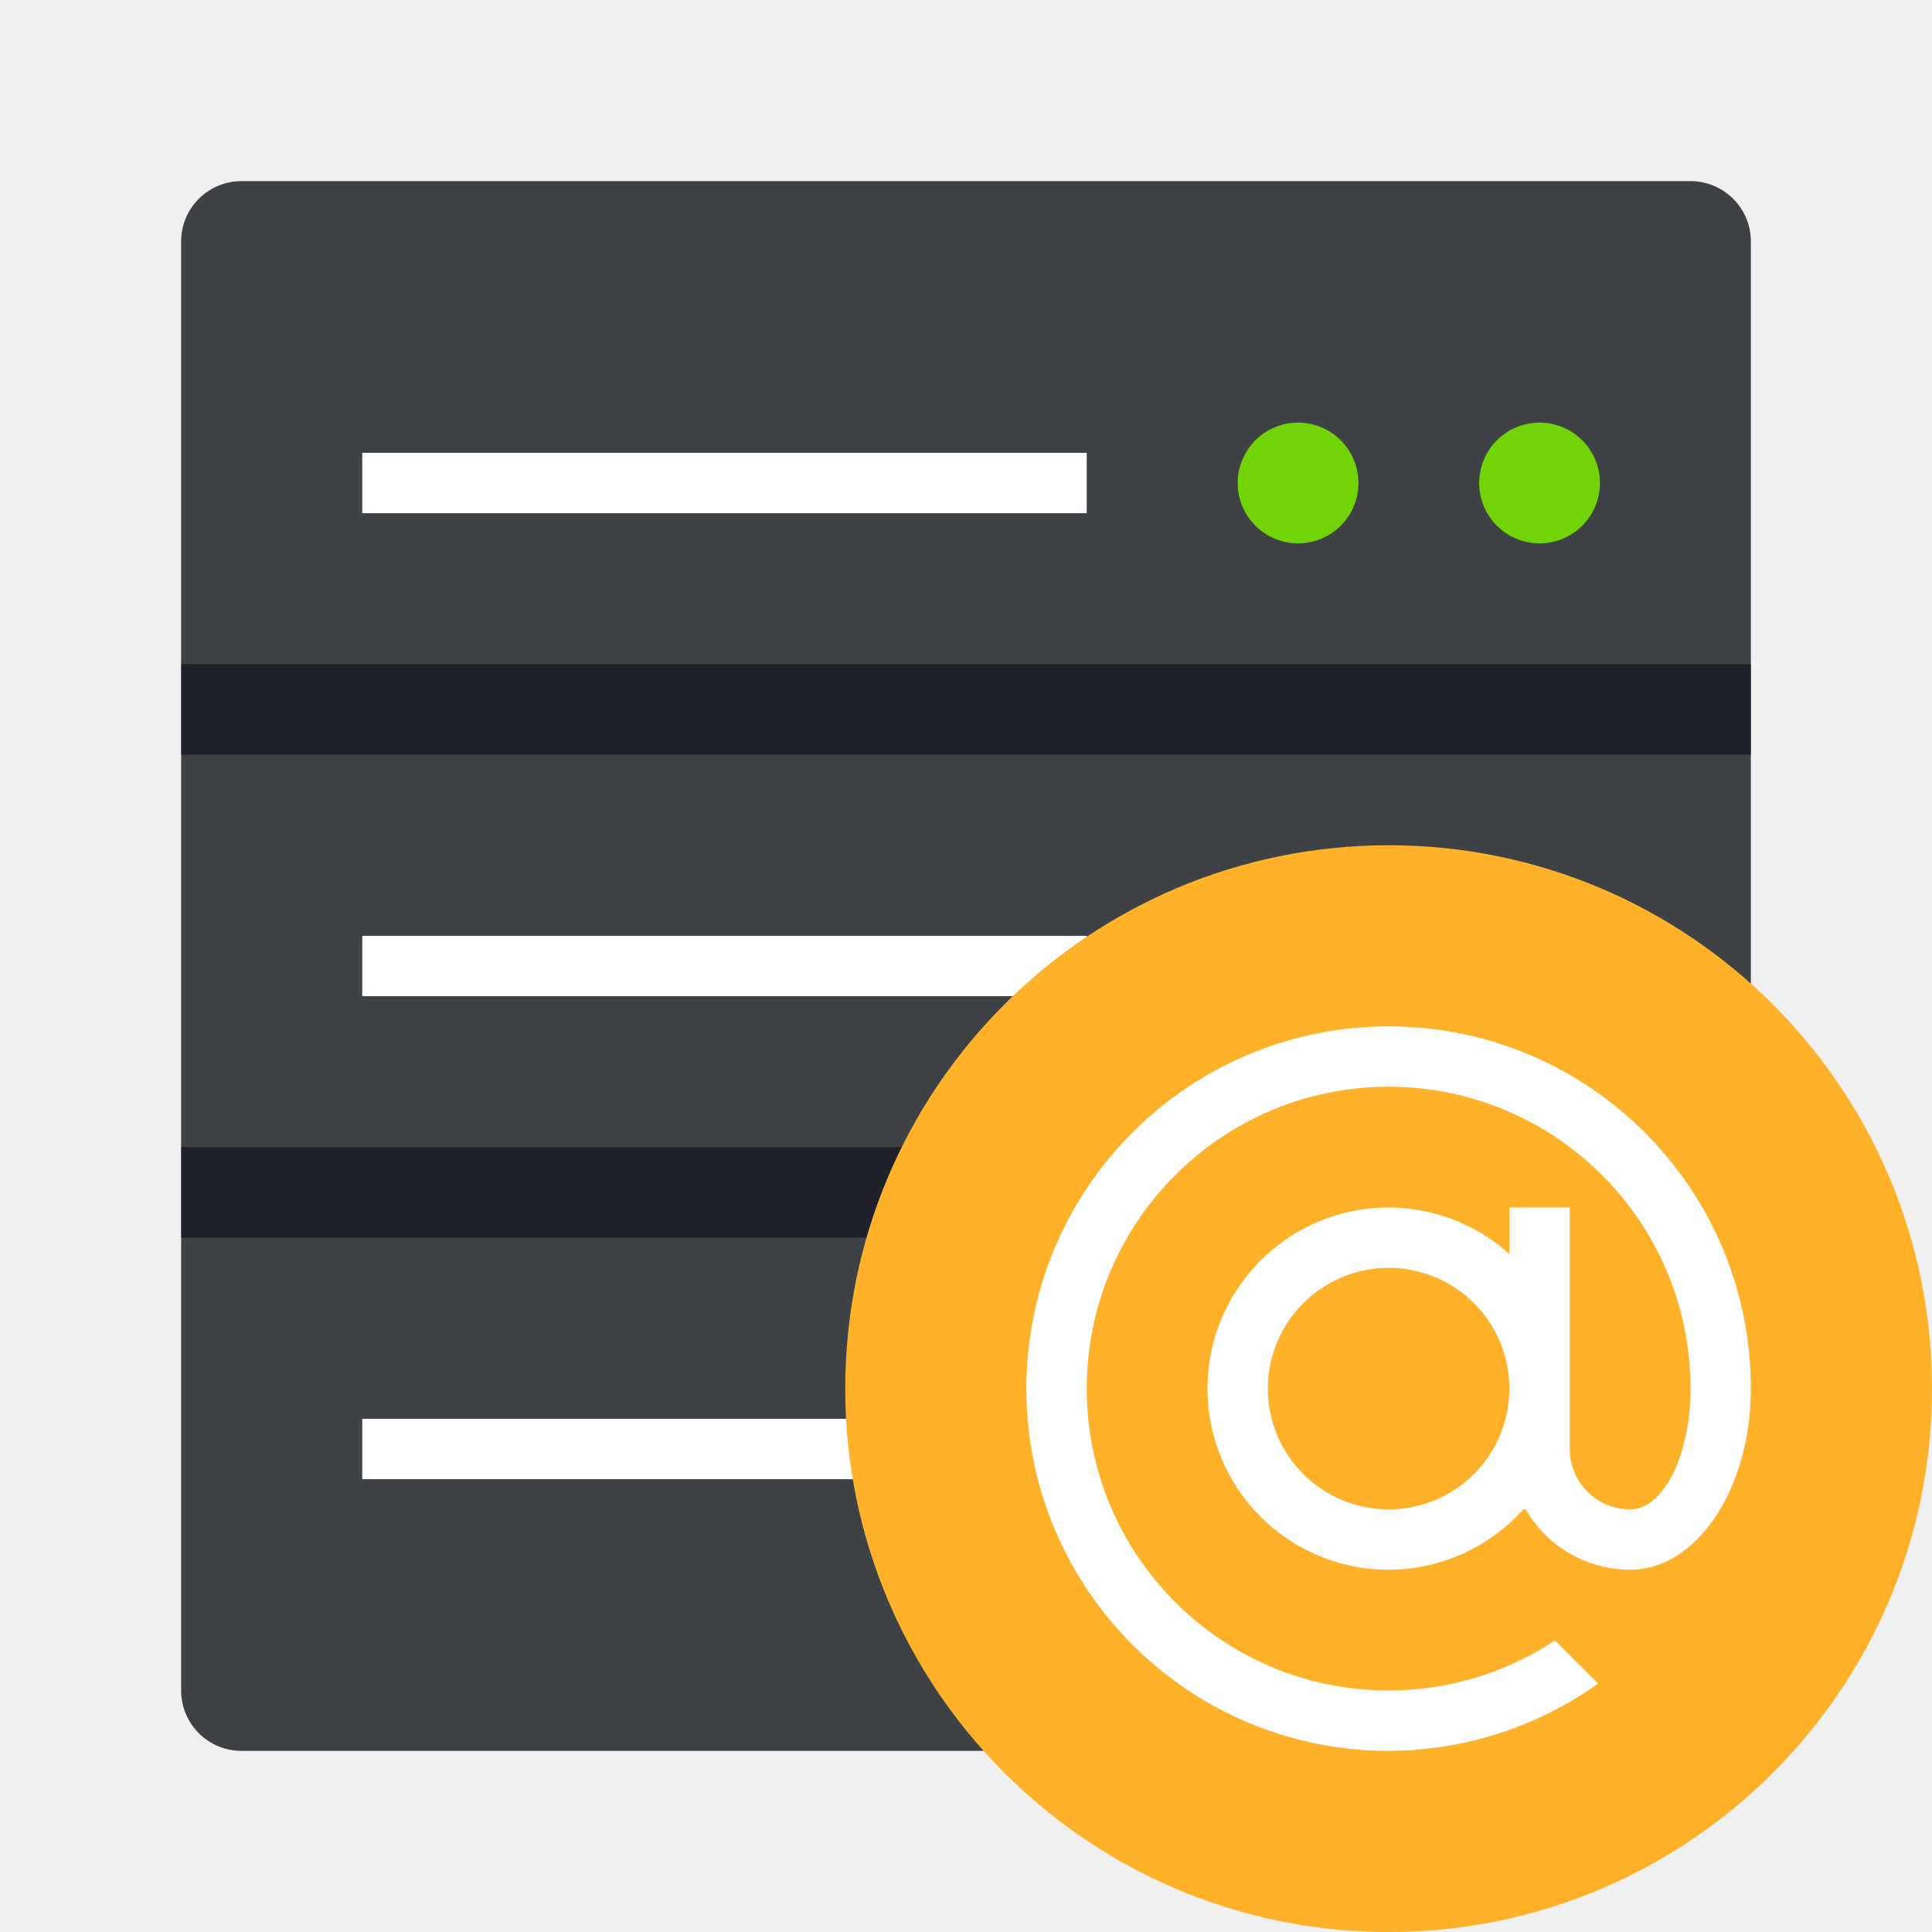
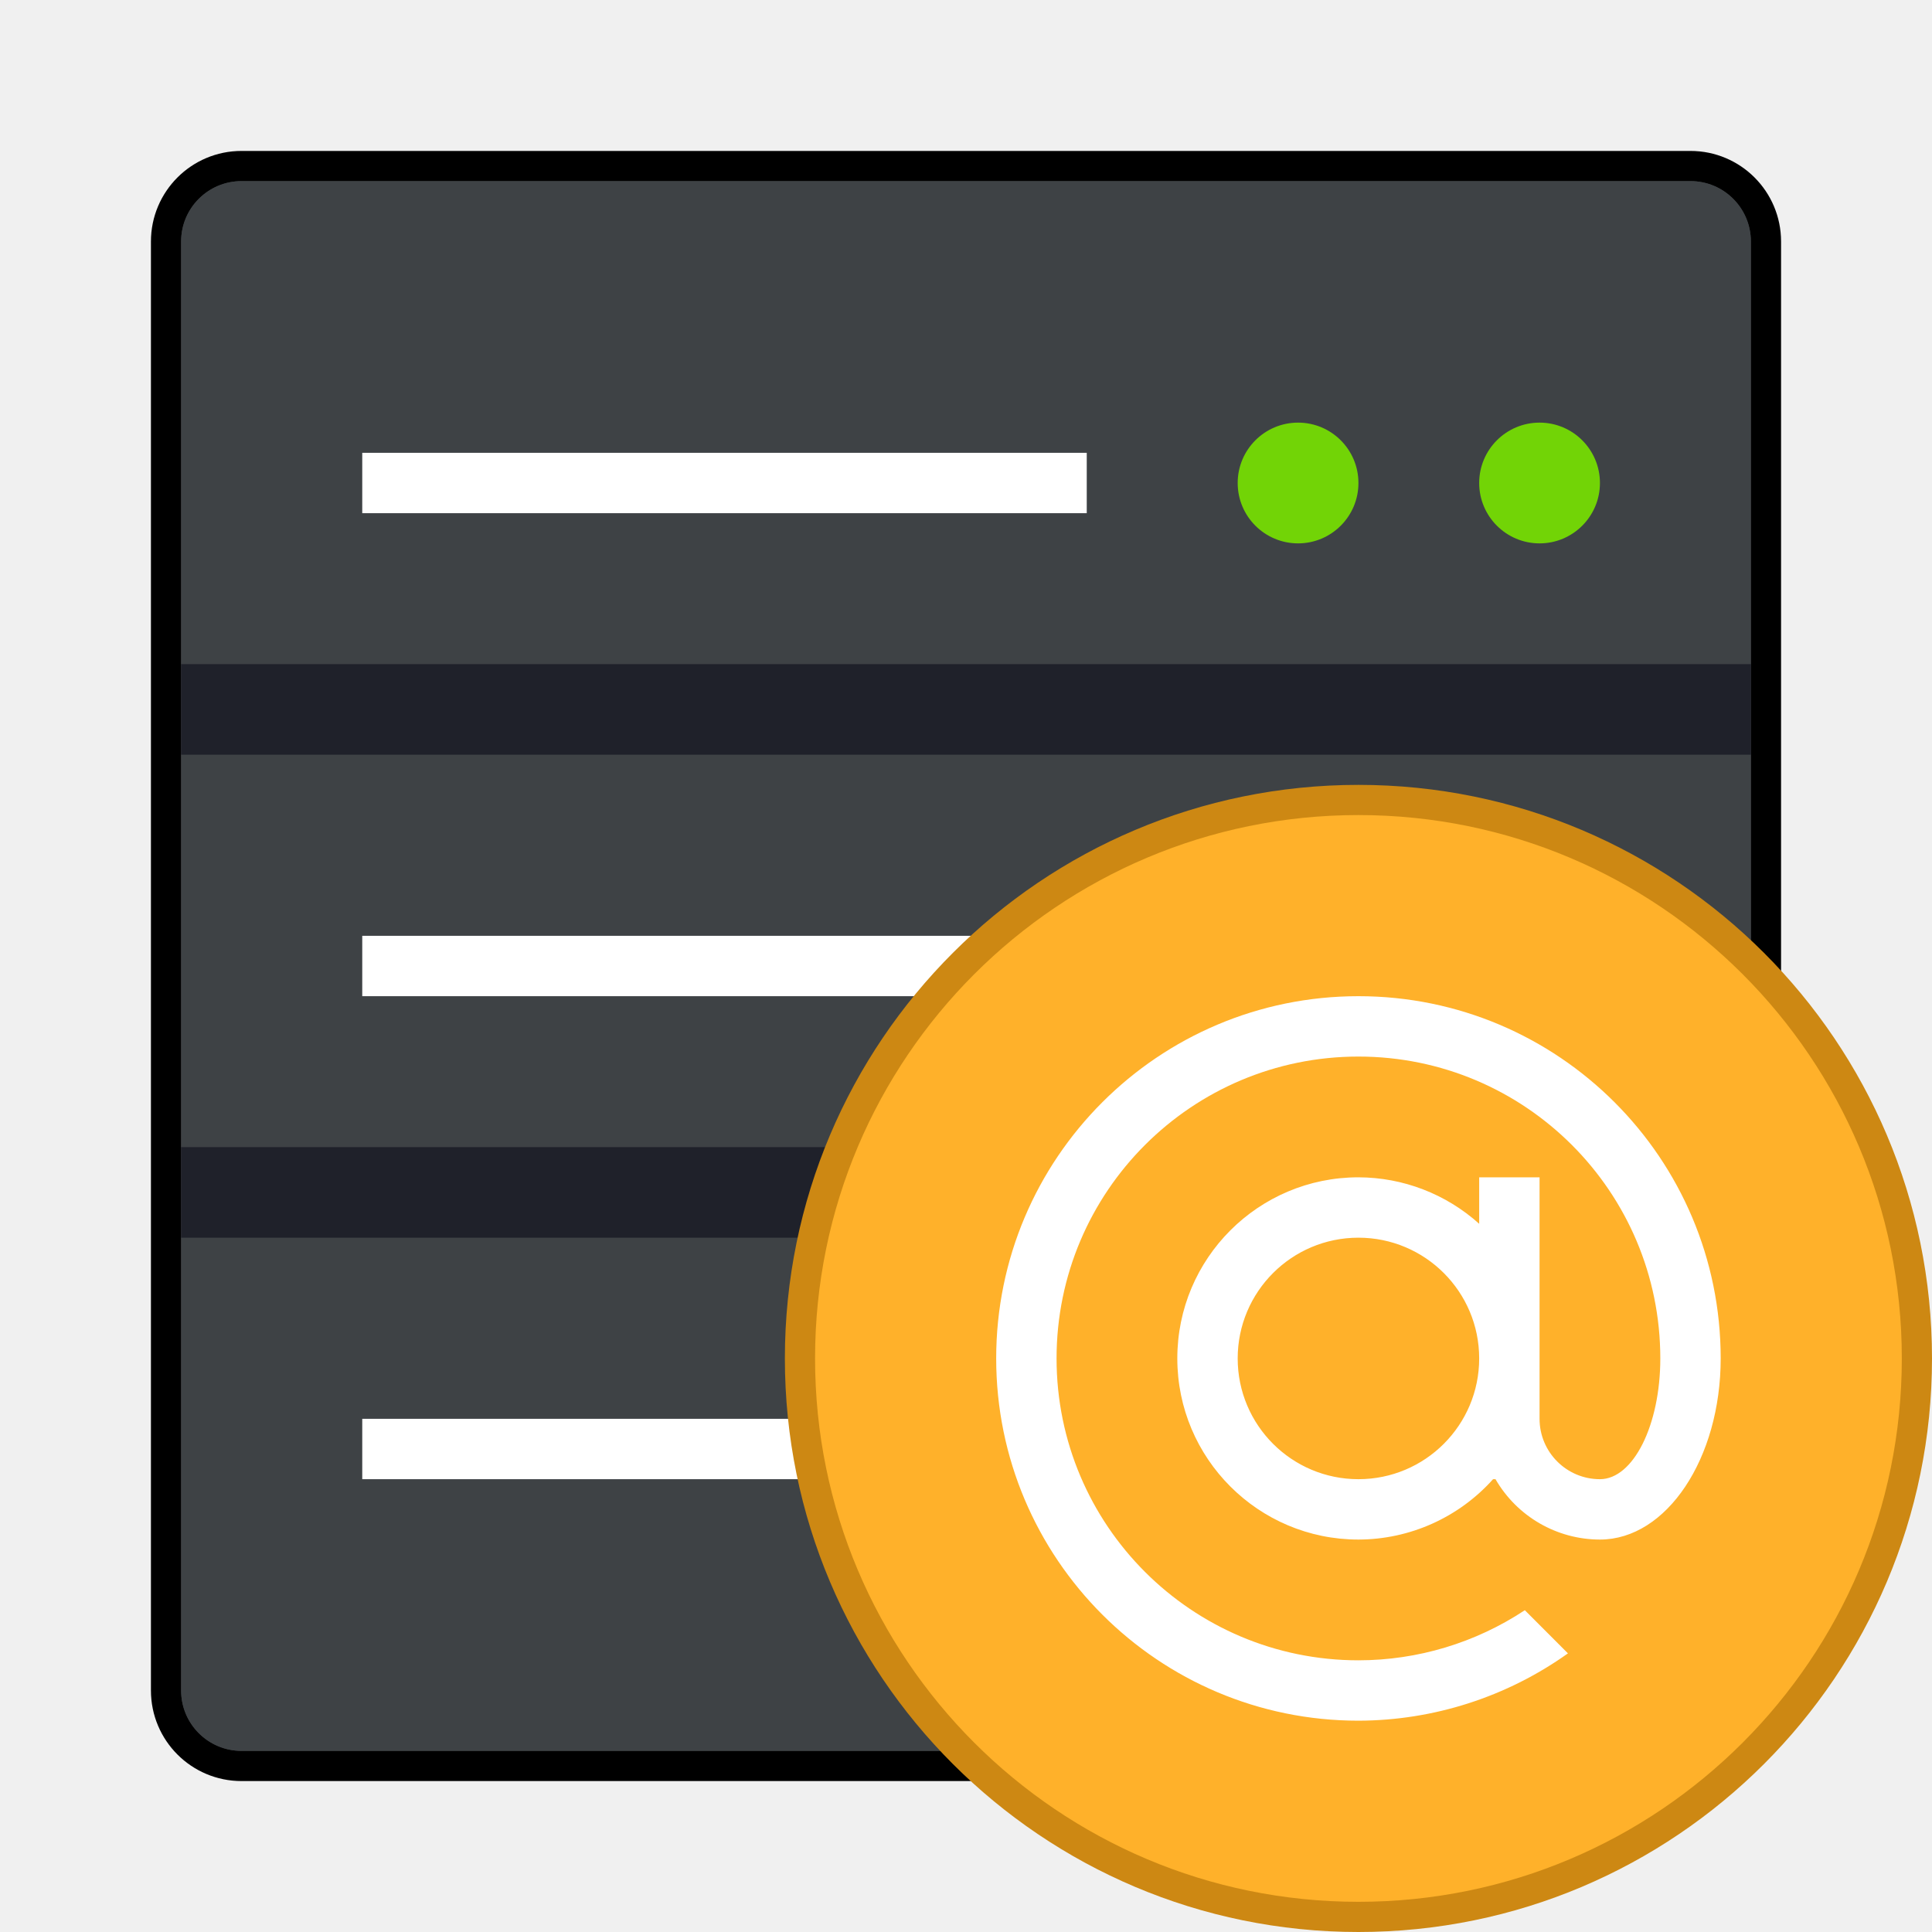
<svg xmlns="http://www.w3.org/2000/svg" width="64" height="64" version="1.1">
+   <rect x="6" y="6" width="52" height="52" rx="2" ry="2" fill="#3e4245" stroke="#000" stroke-width="2" style="paint-order:stroke markers fill" />
  <rect x="6" y="6" width="52" height="52" rx="2" ry="2" fill="#3e4245" style="paint-order:stroke markers fill" />
  <path d="m12 15h24v2h-24z" fill="#fff" />
  <circle cx="43" cy="16" r="2" fill="#72d406" />
  <circle cx="51" cy="16" r="2" fill="#72d406" />
  <g fill="#fff">
    <path d="m12 31h24v2h-24z" />
    <circle cx="43" cy="32" r="2" />
    <circle cx="51" cy="32" r="2" />
    <path d="m12 47h24v2h-24z" />
  </g>
-   <g fill-rule="evenodd">
-     <rect x="6" y="22" width="52" height="3" rx="0" ry="0" fill="#00000f" opacity=".5" style="paint-order:fill markers stroke" />
-     <rect x="6" y="38" width="52" height="3" rx="0" ry="0" fill="#00000f" opacity=".5" style="paint-order:fill markers stroke" />
-     <circle cx="46" cy="46" r="18" fill="#ffb12a" style="paint-order:fill markers stroke" />
+   <rect x="6" y="22" width="52" height="3" rx="0" ry="0" fill="#00000f" fill-rule="evenodd" opacity=".5" style="paint-order:fill markers stroke" />
+   <rect x="6" y="38" width="52" height="3" rx="0" ry="0" fill="#00000f" fill-rule="evenodd" opacity=".5" style="paint-order:fill markers stroke" />
+   <g transform="translate(-1,-1)">
+     <circle cx="46" cy="46" r="18" fill="#ffb12a" fill-rule="evenodd" stroke="#cd8813" stroke-width="2" style="paint-order:fill markers stroke" />
+     <circle cx="46" cy="46" r="18" fill="#ffb12a" fill-rule="evenodd" style="paint-order:fill markers stroke" />
+     <path d="m46 34a12 12 0 0 0-12 12 12 12 0 0 0 12 12 12 12 0 0 0 6.94-2.23l-1.428-1.43a10 10 0 0 1-5.512 1.66 10 10 0 0 1-10-10 10 10 0 0 1 10-10 10 10 0 0 1 10 10 2 4 0 0 1-2 4 2 2 0 0 1-2-2v-8h-2v1.54a6 6 0 0 0-4-1.54 6 6 0 0 0-6 6 6 6 0 0 0 6 6 6 6 0 0 0 4.46-2h0.08a4 4 0 0 0 3.46 2 4 6 0 0 0 4-6 12 12 0 0 0-12-12zm0 8a4 4 0 0 1 4 4 4 4 0 0 1-4 4 4 4 0 0 1-4-4 4 4 0 0 1 4-4z" fill="#fff" />
  </g>
-   <path d="m46 34a12 12 0 0 0-12 12 12 12 0 0 0 12 12 12 12 0 0 0 6.94-2.23l-1.428-1.43a10 10 0 0 1-5.512 1.66 10 10 0 0 1-10-10 10 10 0 0 1 10-10 10 10 0 0 1 10 10 2 4 0 0 1-2 4 2 2 0 0 1-2-2v-8h-2v1.54a6 6 0 0 0-4-1.54 6 6 0 0 0-6 6 6 6 0 0 0 6 6 6 6 0 0 0 4.46-2h0.08a4 4 0 0 0 3.46 2 4 6 0 0 0 4-6 12 12 0 0 0-12-12zm0 8a4 4 0 0 1 4 4 4 4 0 0 1-4 4 4 4 0 0 1-4-4 4 4 0 0 1 4-4z" fill="#fff" />
</svg>
